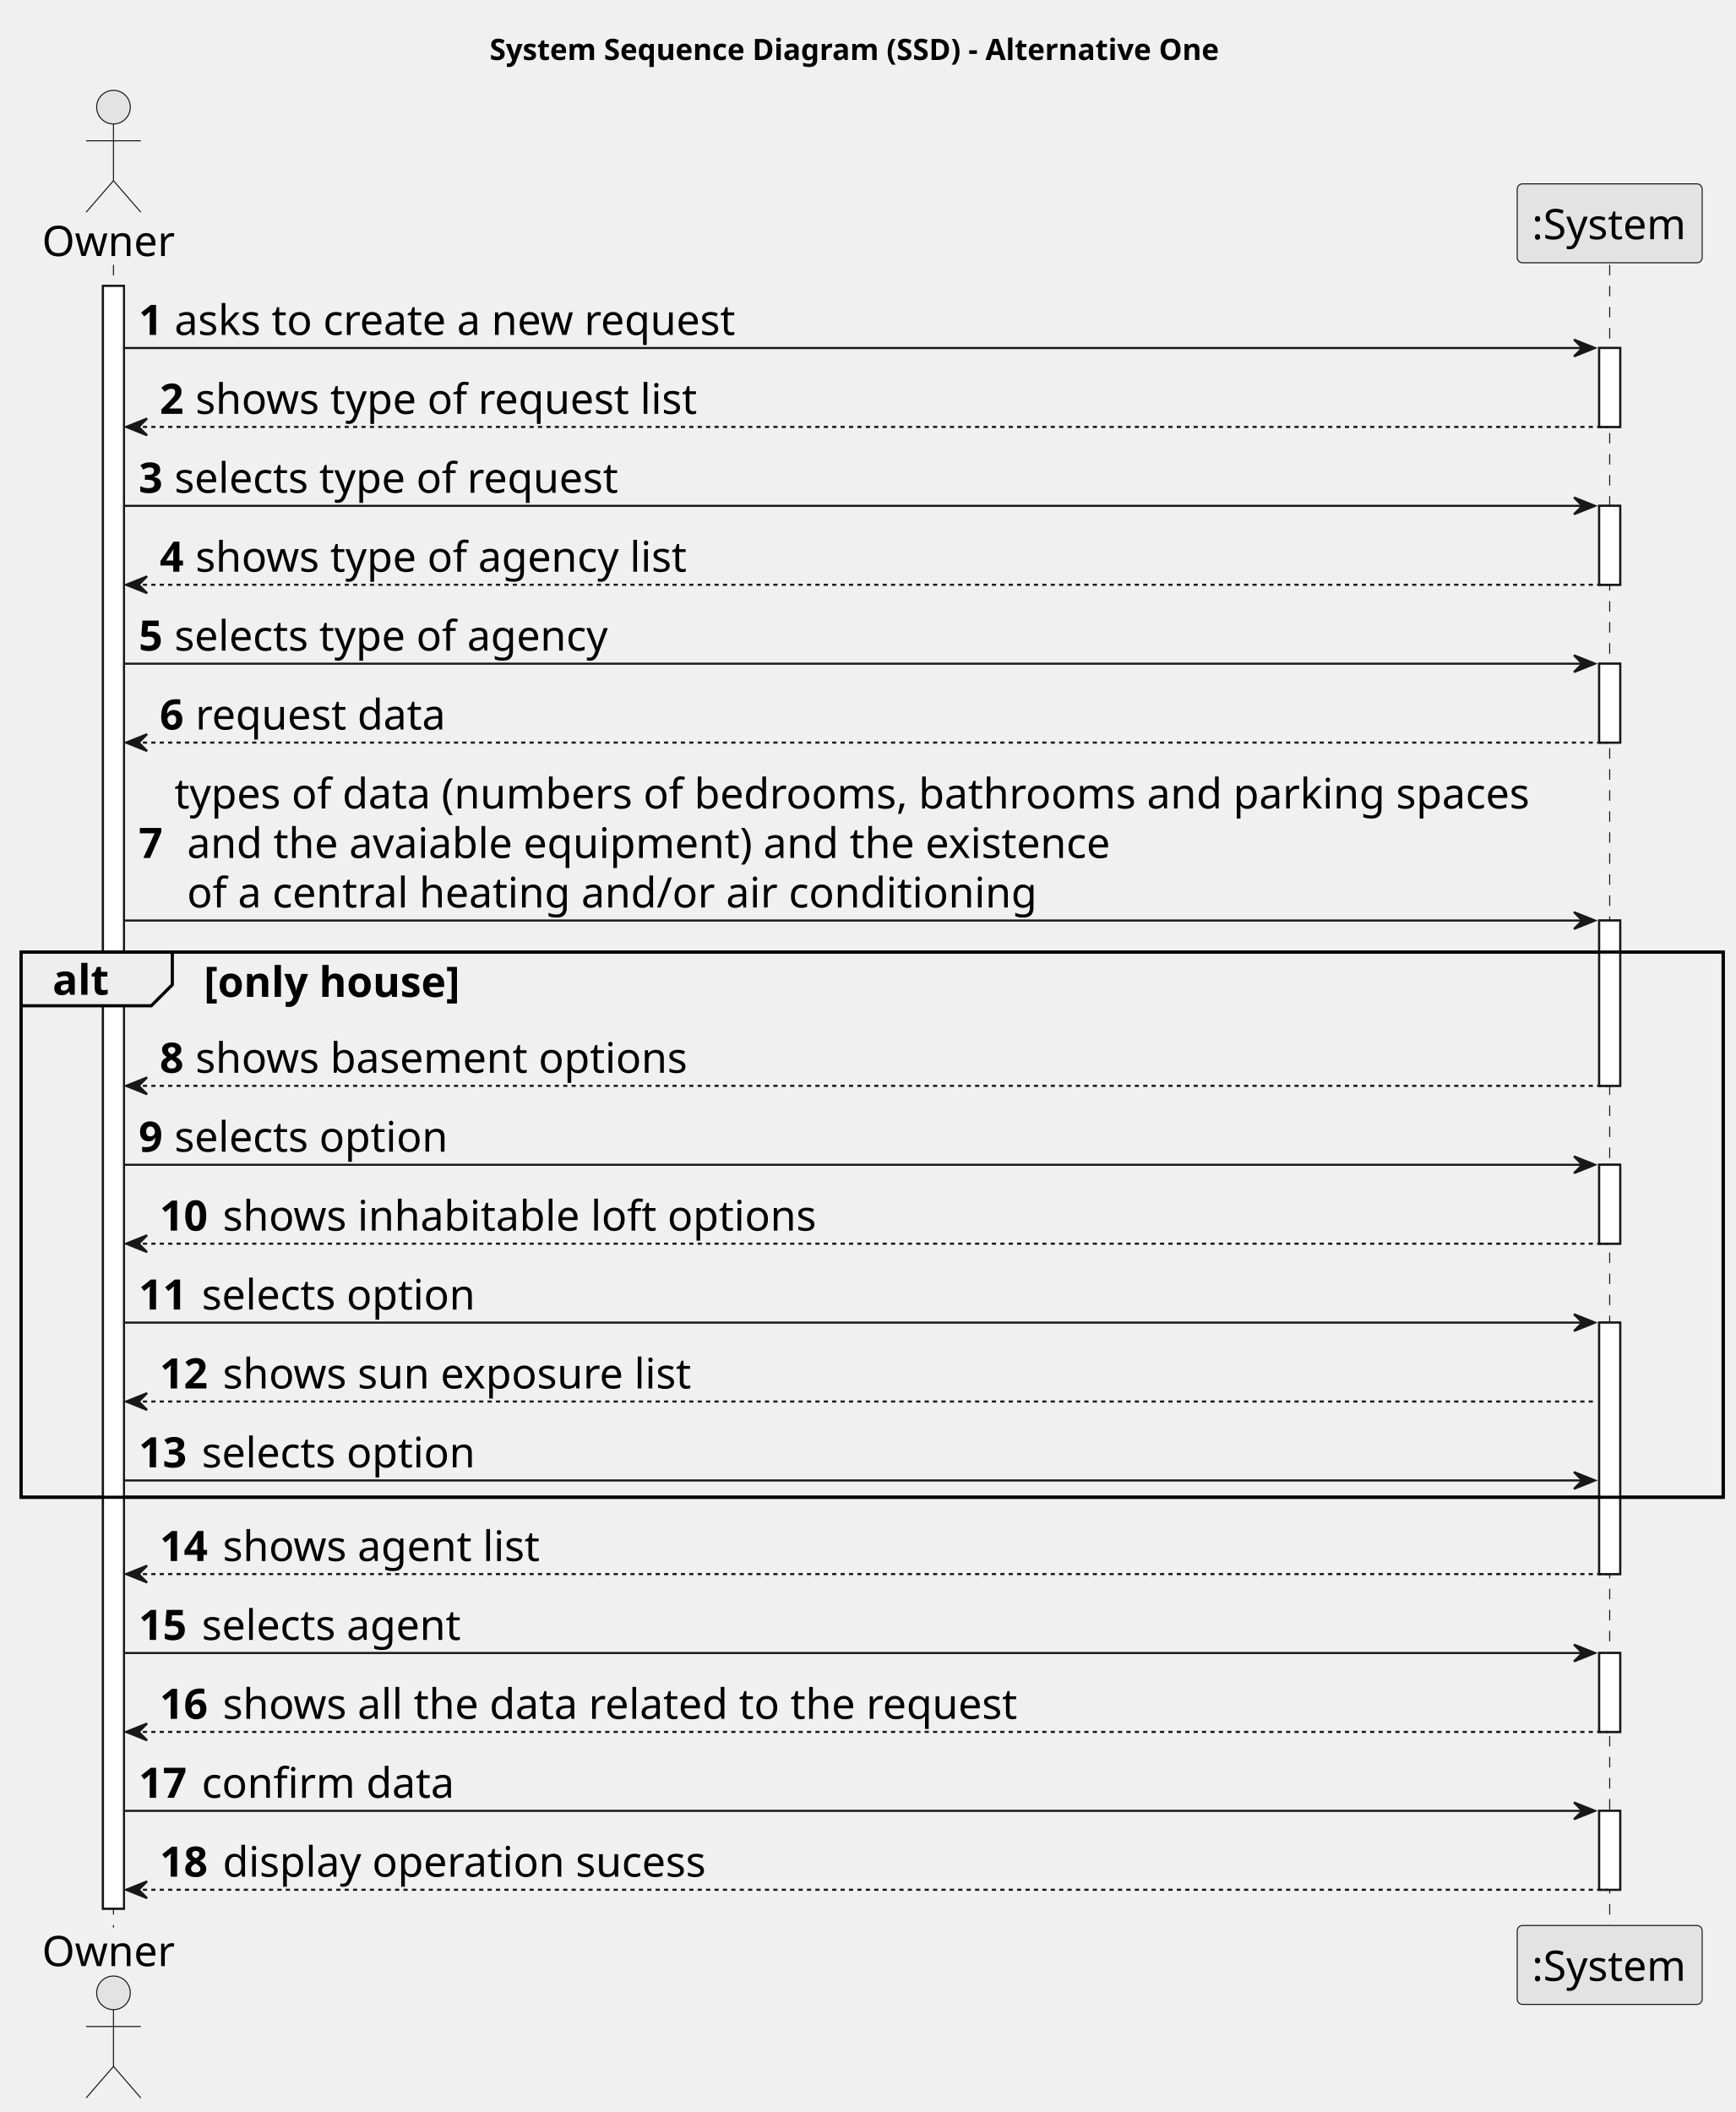
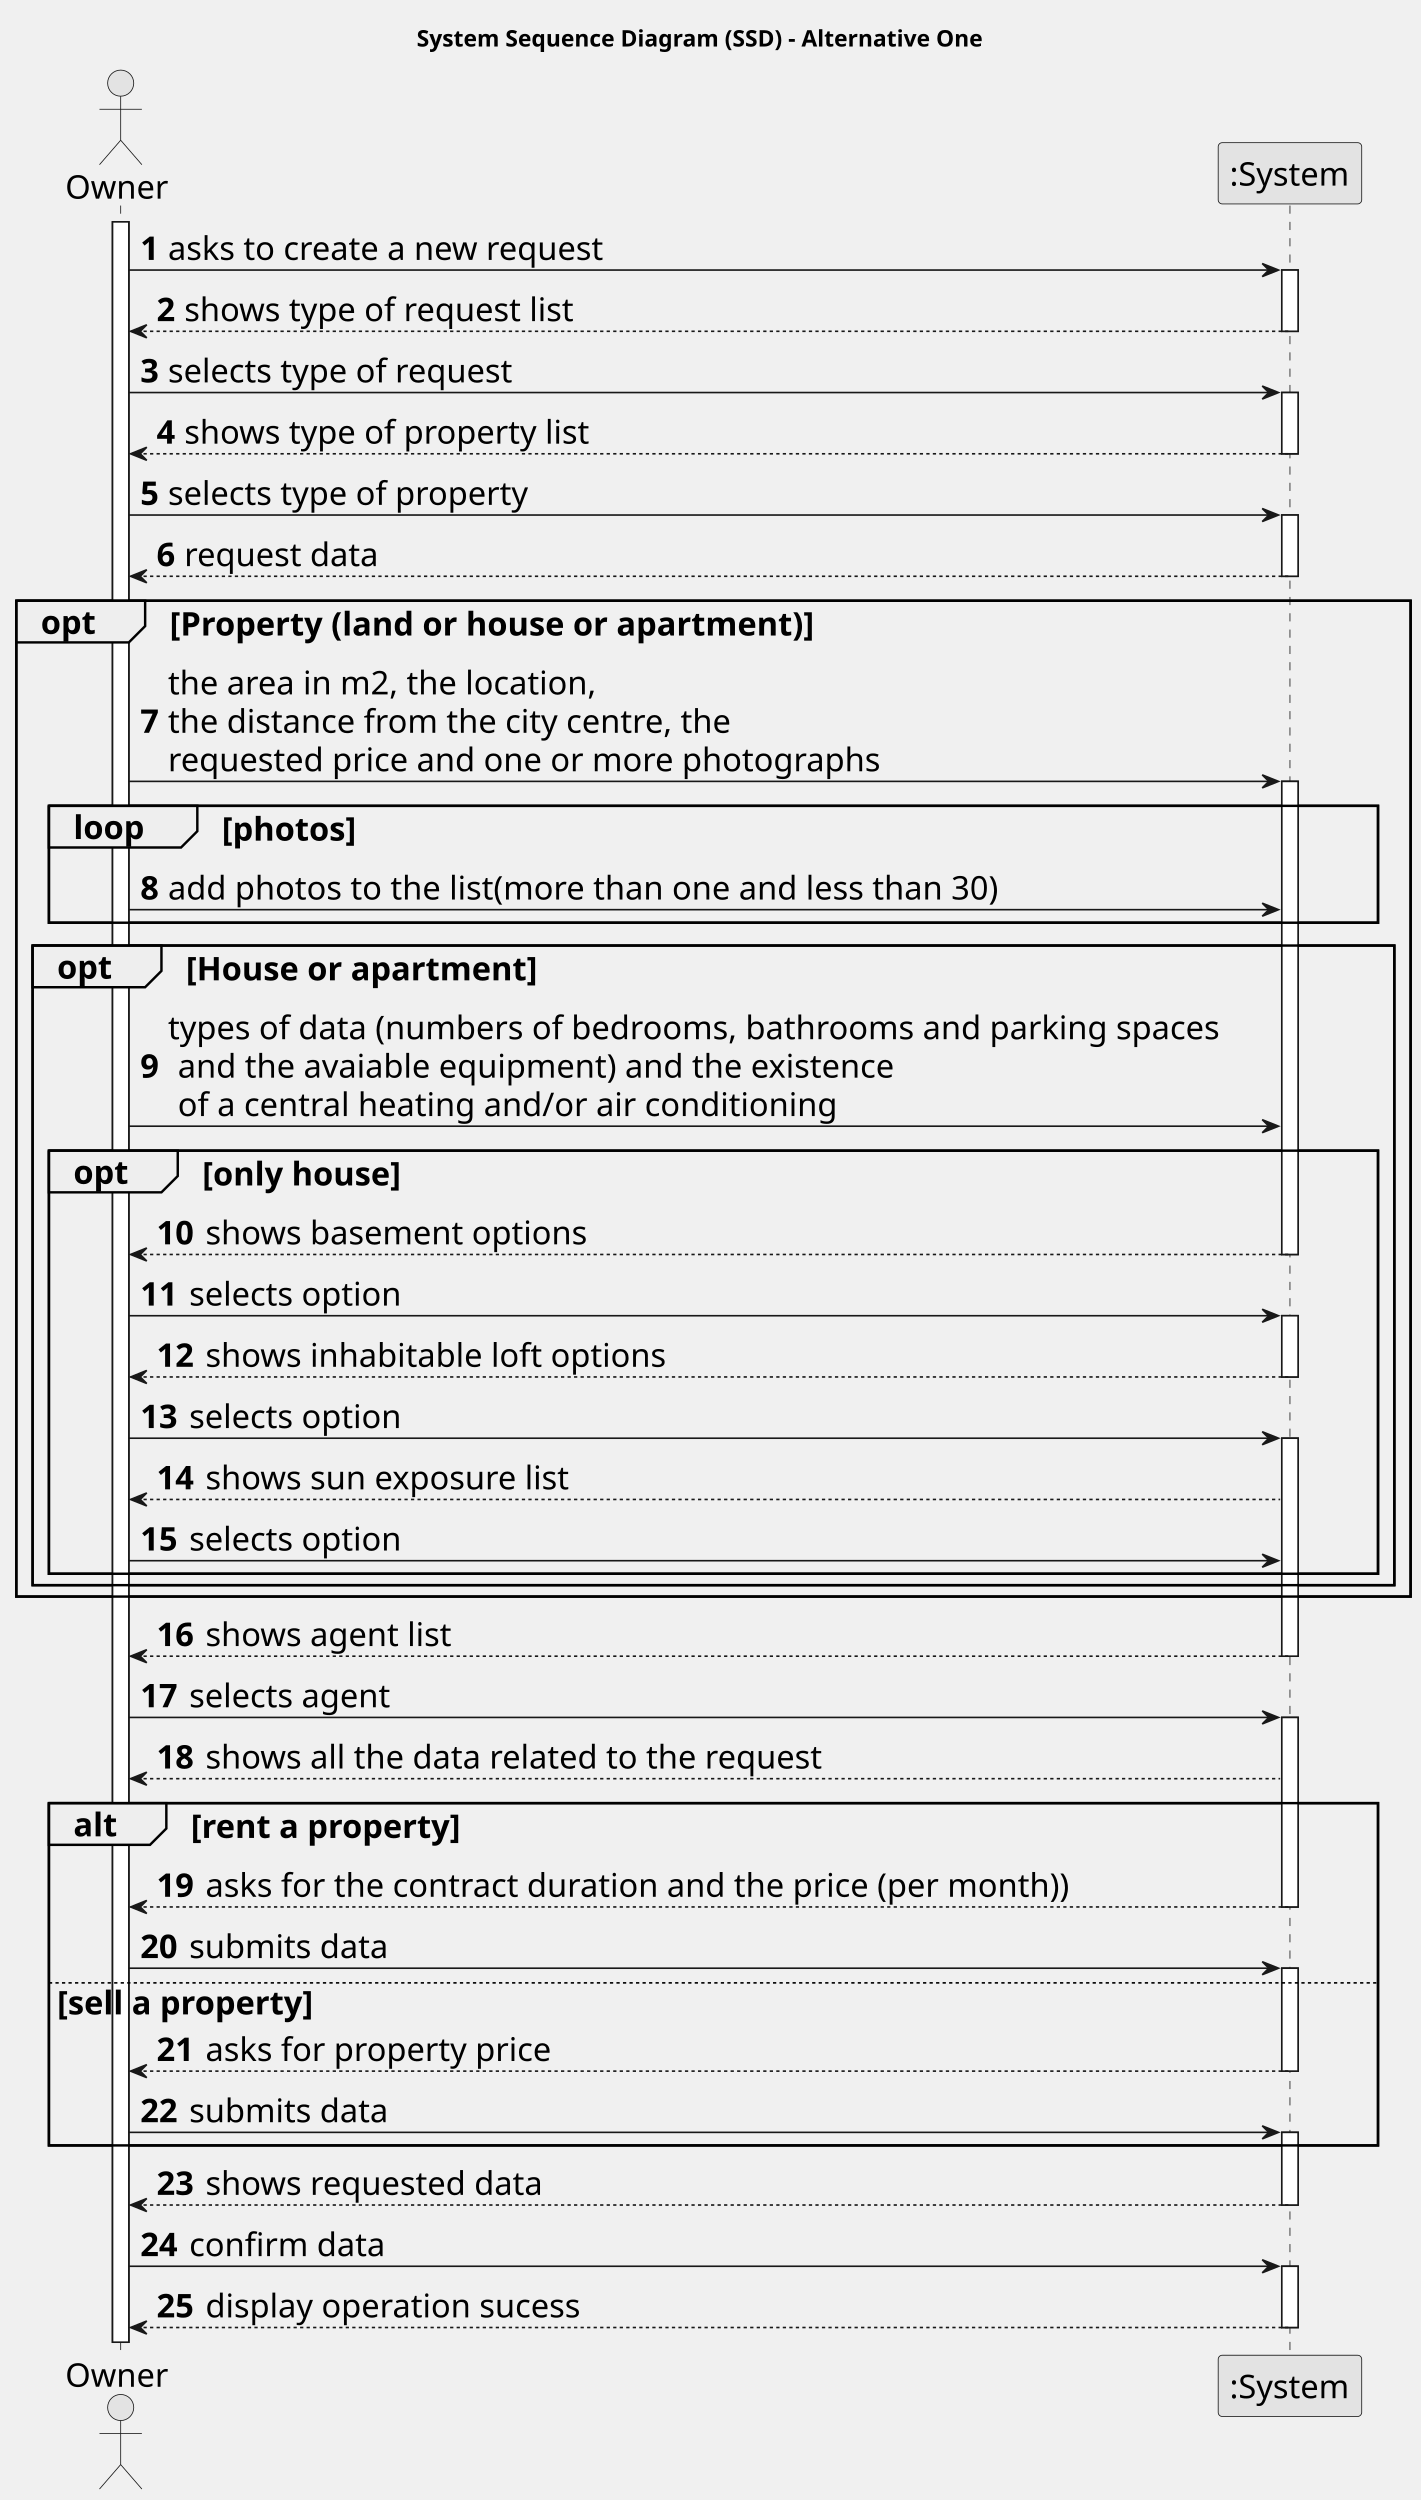
- <svg xmlns="http://www.w3.org/2000/svg" contentStyleType="text/css" height="1005px" preserveAspectRatio="none" style="width:826px;height:1005px;background:#FFFFFF;" version="1.1" viewBox="0 0 826 1005" width="826px" zoomAndPan="magnify">
+ <svg xmlns="http://www.w3.org/2000/svg" contentStyleType="text/css" height="1533px" preserveAspectRatio="none" style="width:871px;height:1533px;background:#FFFFFF;" version="1.1" viewBox="0 0 871 1533" width="871px" zoomAndPan="magnify">
  <defs />
  <g>
-     <text fill="#000000" font-family="sans-serif" font-size="14" font-weight="bold" lengthAdjust="spacing" textLength="363" x="233" y="28.535">System Sequence Diagram (SSD) - Alternative One</text>
-     <rect fill="#FFFFFF" height="772.203" style="stroke:#181818;stroke-width:1.0;" width="10" x="49" y="136.043" />
-     <rect fill="#FFFFFF" height="37.555" style="stroke:#181818;stroke-width:1.0;" width="10" x="761" y="165.598" />
-     <rect fill="#FFFFFF" height="37.555" style="stroke:#181818;stroke-width:1.0;" width="10" x="761" y="240.707" />
-     <rect fill="#FFFFFF" height="37.555" style="stroke:#181818;stroke-width:1.0;" width="10" x="761" y="315.816" />
-     <rect fill="#FFFFFF" height="78.664" style="stroke:#181818;stroke-width:1.0;" width="10" x="761" y="438.035" />
-     <rect fill="#FFFFFF" height="37.555" style="stroke:#181818;stroke-width:1.0;" width="10" x="761" y="554.254" />
-     <rect fill="#FFFFFF" height="119.664" style="stroke:#181818;stroke-width:1.0;" width="10" x="761" y="629.363" />
-     <rect fill="#FFFFFF" height="37.555" style="stroke:#181818;stroke-width:1.0;" width="10" x="761" y="786.582" />
-     <rect fill="#FFFFFF" height="37.555" style="stroke:#181818;stroke-width:1.0;" width="10" x="761" y="861.691" />
-     <rect fill="none" height="259.438" style="stroke:#000000;stroke-width:1.5;" width="810" x="10" y="453.035" />
-     <line style="stroke:#181818;stroke-width:0.5;stroke-dasharray:5.0,5.0;" x1="54" x2="54" y1="126.043" y2="917.246" />
-     <line style="stroke:#181818;stroke-width:0.5;stroke-dasharray:5.0,5.0;" x1="766" x2="766" y1="126.043" y2="917.246" />
-     <text fill="#000000" font-family="sans-serif" font-size="20" lengthAdjust="spacing" textLength="62" x="20" y="121.824">Owner</text>
-     <ellipse cx="54" cy="50.988" fill="#E3E3E3" rx="8" ry="8" style="stroke:#181818;stroke-width:0.5;" />
-     <path d="M54,58.988 L54,85.988 M41,66.988 L67,66.988 M54,85.988 L41,100.988 M54,85.988 L67,100.988 " fill="none" style="stroke:#181818;stroke-width:0.5;" />
-     <text fill="#000000" font-family="sans-serif" font-size="20" lengthAdjust="spacing" textLength="62" x="20" y="935.582">Owner</text>
-     <ellipse cx="54" cy="948.301" fill="#E3E3E3" rx="8" ry="8" style="stroke:#181818;stroke-width:0.5;" />
-     <path d="M54,956.301 L54,983.301 M41,964.301 L67,964.301 M54,983.301 L41,998.301 M54,983.301 L67,998.301 " fill="none" style="stroke:#181818;stroke-width:0.5;" />
-     <rect fill="#E3E3E3" height="37.555" rx="2.5" ry="2.5" style="stroke:#181818;stroke-width:0.5;" width="88" x="722" y="87.488" />
-     <text fill="#000000" font-family="sans-serif" font-size="20" lengthAdjust="spacing" textLength="74" x="729" y="113.824">:System</text>
-     <rect fill="#E3E3E3" height="37.555" rx="2.5" ry="2.5" style="stroke:#181818;stroke-width:0.5;" width="88" x="722" y="916.246" />
-     <text fill="#000000" font-family="sans-serif" font-size="20" lengthAdjust="spacing" textLength="74" x="729" y="942.582">:System</text>
-     <rect fill="#FFFFFF" height="772.203" style="stroke:#181818;stroke-width:1.0;" width="10" x="49" y="136.043" />
-     <rect fill="#FFFFFF" height="37.555" style="stroke:#181818;stroke-width:1.0;" width="10" x="761" y="165.598" />
-     <rect fill="#FFFFFF" height="37.555" style="stroke:#181818;stroke-width:1.0;" width="10" x="761" y="240.707" />
-     <rect fill="#FFFFFF" height="37.555" style="stroke:#181818;stroke-width:1.0;" width="10" x="761" y="315.816" />
-     <rect fill="#FFFFFF" height="78.664" style="stroke:#181818;stroke-width:1.0;" width="10" x="761" y="438.035" />
-     <rect fill="#FFFFFF" height="37.555" style="stroke:#181818;stroke-width:1.0;" width="10" x="761" y="554.254" />
-     <rect fill="#FFFFFF" height="119.664" style="stroke:#181818;stroke-width:1.0;" width="10" x="761" y="629.363" />
-     <rect fill="#FFFFFF" height="37.555" style="stroke:#181818;stroke-width:1.0;" width="10" x="761" y="786.582" />
-     <rect fill="#FFFFFF" height="37.555" style="stroke:#181818;stroke-width:1.0;" width="10" x="761" y="861.691" />
-     <polygon fill="#181818" points="749,161.598,759,165.598,749,169.598,753,165.598" style="stroke:#181818;stroke-width:1.0;" />
-     <line style="stroke:#181818;stroke-width:1.0;" x1="59" x2="755" y1="165.598" y2="165.598" />
-     <text fill="#000000" font-family="sans-serif" font-size="20" font-weight="bold" lengthAdjust="spacing" textLength="13" x="66" y="159.379">1</text>
-     <text fill="#000000" font-family="sans-serif" font-size="20" lengthAdjust="spacing" textLength="271" x="83" y="159.379">asks to create a new request</text>
-     <polygon fill="#181818" points="70,199.152,60,203.152,70,207.152,66,203.152" style="stroke:#181818;stroke-width:1.0;" />
-     <line style="stroke:#181818;stroke-width:1.0;stroke-dasharray:2.0,2.0;" x1="64" x2="765" y1="203.152" y2="203.152" />
-     <text fill="#000000" font-family="sans-serif" font-size="20" font-weight="bold" lengthAdjust="spacing" textLength="13" x="76" y="196.934">2</text>
-     <text fill="#000000" font-family="sans-serif" font-size="20" lengthAdjust="spacing" textLength="244" x="93" y="196.934">shows type of request list</text>
-     <polygon fill="#181818" points="749,236.707,759,240.707,749,244.707,753,240.707" style="stroke:#181818;stroke-width:1.0;" />
-     <line style="stroke:#181818;stroke-width:1.0;" x1="59" x2="755" y1="240.707" y2="240.707" />
-     <text fill="#000000" font-family="sans-serif" font-size="20" font-weight="bold" lengthAdjust="spacing" textLength="13" x="66" y="234.488">3</text>
-     <text fill="#000000" font-family="sans-serif" font-size="20" lengthAdjust="spacing" textLength="215" x="83" y="234.488">selects type of request</text>
-     <polygon fill="#181818" points="70,274.262,60,278.262,70,282.262,66,278.262" style="stroke:#181818;stroke-width:1.0;" />
-     <line style="stroke:#181818;stroke-width:1.0;stroke-dasharray:2.0,2.0;" x1="64" x2="765" y1="278.262" y2="278.262" />
-     <text fill="#000000" font-family="sans-serif" font-size="20" font-weight="bold" lengthAdjust="spacing" textLength="13" x="76" y="272.043">4</text>
-     <text fill="#000000" font-family="sans-serif" font-size="20" lengthAdjust="spacing" textLength="254" x="93" y="272.043">shows type of agency list</text>
-     <polygon fill="#181818" points="749,311.816,759,315.816,749,319.816,753,315.816" style="stroke:#181818;stroke-width:1.0;" />
-     <line style="stroke:#181818;stroke-width:1.0;" x1="59" x2="755" y1="315.816" y2="315.816" />
-     <text fill="#000000" font-family="sans-serif" font-size="20" font-weight="bold" lengthAdjust="spacing" textLength="13" x="66" y="309.598">5</text>
-     <text fill="#000000" font-family="sans-serif" font-size="20" lengthAdjust="spacing" textLength="225" x="83" y="309.598">selects type of agency</text>
-     <polygon fill="#181818" points="70,349.371,60,353.371,70,357.371,66,353.371" style="stroke:#181818;stroke-width:1.0;" />
-     <line style="stroke:#181818;stroke-width:1.0;stroke-dasharray:2.0,2.0;" x1="64" x2="765" y1="353.371" y2="353.371" />
-     <text fill="#000000" font-family="sans-serif" font-size="20" font-weight="bold" lengthAdjust="spacing" textLength="13" x="76" y="347.152">6</text>
-     <text fill="#000000" font-family="sans-serif" font-size="20" lengthAdjust="spacing" textLength="120" x="93" y="347.152">request data</text>
-     <polygon fill="#181818" points="749,434.035,759,438.035,749,442.035,753,438.035" style="stroke:#181818;stroke-width:1.0;" />
-     <line style="stroke:#181818;stroke-width:1.0;" x1="59" x2="755" y1="438.035" y2="438.035" />
-     <text fill="#000000" font-family="sans-serif" font-size="20" font-weight="bold" lengthAdjust="spacing" textLength="13" x="66" y="408.262">7</text>
-     <text fill="#000000" font-family="sans-serif" font-size="20" lengthAdjust="spacing" textLength="660" x="83" y="384.707">types of data (numbers of bedrooms, bathrooms and parking spaces</text>
-     <text fill="#000000" font-family="sans-serif" font-size="20" lengthAdjust="spacing" textLength="448" x="89" y="408.262">and the avaiable equipment) and the existence</text>
-     <text fill="#000000" font-family="sans-serif" font-size="20" lengthAdjust="spacing" textLength="413" x="89" y="431.816">of a central heating and/or air conditioning</text>
-     <path d="M10,453.035 L82,453.035 L82,468.59 L72,478.59 L10,478.59 L10,453.035 " fill="#EEEEEE" style="stroke:#000000;stroke-width:1.5;" />
-     <rect fill="none" height="259.438" style="stroke:#000000;stroke-width:1.5;" width="810" x="10" y="453.035" />
-     <text fill="#000000" font-family="sans-serif" font-size="20" font-weight="bold" lengthAdjust="spacing" textLength="27" x="25" y="473.371">alt</text>
-     <text fill="#000000" font-family="sans-serif" font-size="20" font-weight="bold" lengthAdjust="spacing" textLength="128" x="97" y="474.371">[only house]</text>
-     <polygon fill="#181818" points="70,512.699,60,516.699,70,520.699,66,516.699" style="stroke:#181818;stroke-width:1.0;" />
-     <line style="stroke:#181818;stroke-width:1.0;stroke-dasharray:2.0,2.0;" x1="64" x2="765" y1="516.699" y2="516.699" />
-     <text fill="#000000" font-family="sans-serif" font-size="20" font-weight="bold" lengthAdjust="spacing" textLength="13" x="76" y="510.481">8</text>
-     <text fill="#000000" font-family="sans-serif" font-size="20" lengthAdjust="spacing" textLength="237" x="93" y="510.481">shows basement options</text>
-     <polygon fill="#181818" points="749,550.254,759,554.254,749,558.254,753,554.254" style="stroke:#181818;stroke-width:1.0;" />
-     <line style="stroke:#181818;stroke-width:1.0;" x1="59" x2="755" y1="554.254" y2="554.254" />
-     <text fill="#000000" font-family="sans-serif" font-size="20" font-weight="bold" lengthAdjust="spacing" textLength="13" x="66" y="548.035">9</text>
-     <text fill="#000000" font-family="sans-serif" font-size="20" lengthAdjust="spacing" textLength="133" x="83" y="548.035">selects option</text>
-     <polygon fill="#181818" points="70,587.809,60,591.809,70,595.809,66,591.809" style="stroke:#181818;stroke-width:1.0;" />
-     <line style="stroke:#181818;stroke-width:1.0;stroke-dasharray:2.0,2.0;" x1="64" x2="765" y1="591.809" y2="591.809" />
-     <text fill="#000000" font-family="sans-serif" font-size="20" font-weight="bold" lengthAdjust="spacing" textLength="26" x="76" y="585.59">10</text>
-     <text fill="#000000" font-family="sans-serif" font-size="20" lengthAdjust="spacing" textLength="289" x="106" y="585.59">shows inhabitable loft options</text>
-     <polygon fill="#181818" points="749,625.363,759,629.363,749,633.363,753,629.363" style="stroke:#181818;stroke-width:1.0;" />
-     <line style="stroke:#181818;stroke-width:1.0;" x1="59" x2="755" y1="629.363" y2="629.363" />
-     <text fill="#000000" font-family="sans-serif" font-size="20" font-weight="bold" lengthAdjust="spacing" textLength="26" x="66" y="623.144">11</text>
-     <text fill="#000000" font-family="sans-serif" font-size="20" lengthAdjust="spacing" textLength="133" x="96" y="623.144">selects option</text>
-     <polygon fill="#181818" points="70,662.918,60,666.918,70,670.918,66,666.918" style="stroke:#181818;stroke-width:1.0;" />
-     <line style="stroke:#181818;stroke-width:1.0;stroke-dasharray:2.0,2.0;" x1="64" x2="760" y1="666.918" y2="666.918" />
-     <text fill="#000000" font-family="sans-serif" font-size="20" font-weight="bold" lengthAdjust="spacing" textLength="26" x="76" y="660.699">12</text>
-     <text fill="#000000" font-family="sans-serif" font-size="20" lengthAdjust="spacing" textLength="229" x="106" y="660.699">shows sun exposure list</text>
-     <polygon fill="#181818" points="749,700.473,759,704.473,749,708.473,753,704.473" style="stroke:#181818;stroke-width:1.0;" />
-     <line style="stroke:#181818;stroke-width:1.0;" x1="59" x2="755" y1="704.473" y2="704.473" />
-     <text fill="#000000" font-family="sans-serif" font-size="20" font-weight="bold" lengthAdjust="spacing" textLength="26" x="66" y="698.254">13</text>
-     <text fill="#000000" font-family="sans-serif" font-size="20" lengthAdjust="spacing" textLength="133" x="96" y="698.254">selects option</text>
-     <polygon fill="#181818" points="70,745.027,60,749.027,70,753.027,66,749.027" style="stroke:#181818;stroke-width:1.0;" />
-     <line style="stroke:#181818;stroke-width:1.0;stroke-dasharray:2.0,2.0;" x1="64" x2="765" y1="749.027" y2="749.027" />
-     <text fill="#000000" font-family="sans-serif" font-size="20" font-weight="bold" lengthAdjust="spacing" textLength="26" x="76" y="742.809">14</text>
-     <text fill="#000000" font-family="sans-serif" font-size="20" lengthAdjust="spacing" textLength="153" x="106" y="742.809">shows agent list</text>
-     <polygon fill="#181818" points="749,782.582,759,786.582,749,790.582,753,786.582" style="stroke:#181818;stroke-width:1.0;" />
-     <line style="stroke:#181818;stroke-width:1.0;" x1="59" x2="755" y1="786.582" y2="786.582" />
-     <text fill="#000000" font-family="sans-serif" font-size="20" font-weight="bold" lengthAdjust="spacing" textLength="26" x="66" y="780.363">15</text>
-     <text fill="#000000" font-family="sans-serif" font-size="20" lengthAdjust="spacing" textLength="124" x="96" y="780.363">selects agent</text>
-     <polygon fill="#181818" points="70,820.137,60,824.137,70,828.137,66,824.137" style="stroke:#181818;stroke-width:1.0;" />
-     <line style="stroke:#181818;stroke-width:1.0;stroke-dasharray:2.0,2.0;" x1="64" x2="765" y1="824.137" y2="824.137" />
-     <text fill="#000000" font-family="sans-serif" font-size="20" font-weight="bold" lengthAdjust="spacing" textLength="26" x="76" y="817.918">16</text>
-     <text fill="#000000" font-family="sans-serif" font-size="20" lengthAdjust="spacing" textLength="384" x="106" y="817.918">shows all the data related to the request</text>
-     <polygon fill="#181818" points="749,857.691,759,861.691,749,865.691,753,861.691" style="stroke:#181818;stroke-width:1.0;" />
-     <line style="stroke:#181818;stroke-width:1.0;" x1="59" x2="755" y1="861.691" y2="861.691" />
-     <text fill="#000000" font-family="sans-serif" font-size="20" font-weight="bold" lengthAdjust="spacing" textLength="26" x="66" y="855.473">17</text>
-     <text fill="#000000" font-family="sans-serif" font-size="20" lengthAdjust="spacing" textLength="122" x="96" y="855.473">confirm data</text>
-     <polygon fill="#181818" points="70,895.246,60,899.246,70,903.246,66,899.246" style="stroke:#181818;stroke-width:1.0;" />
-     <line style="stroke:#181818;stroke-width:1.0;stroke-dasharray:2.0,2.0;" x1="64" x2="765" y1="899.246" y2="899.246" />
-     <text fill="#000000" font-family="sans-serif" font-size="20" font-weight="bold" lengthAdjust="spacing" textLength="26" x="76" y="893.027">18</text>
-     <text fill="#000000" font-family="sans-serif" font-size="20" lengthAdjust="spacing" textLength="236" x="106" y="893.027">display operation sucess</text>
+     <text fill="#000000" font-family="sans-serif" font-size="14" font-weight="bold" lengthAdjust="spacing" textLength="363" x="255.5" y="28.535">System Sequence Diagram (SSD) - Alternative One</text>
+     <rect fill="#FFFFFF" height="1300.188" style="stroke:#181818;stroke-width:1.0;" width="10" x="69" y="136.043" />
+     <rect fill="#FFFFFF" height="37.555" style="stroke:#181818;stroke-width:1.0;" width="10" x="786" y="165.598" />
+     <rect fill="#FFFFFF" height="37.555" style="stroke:#181818;stroke-width:1.0;" width="10" x="786" y="240.707" />
+     <rect fill="#FFFFFF" height="37.555" style="stroke:#181818;stroke-width:1.0;" width="10" x="786" y="315.816" />
+     <rect fill="#FFFFFF" height="290.102" style="stroke:#181818;stroke-width:1.0;" width="10" x="786" y="479.144" />
+     <rect fill="#FFFFFF" height="37.555" style="stroke:#181818;stroke-width:1.0;" width="10" x="786" y="806.801" />
+     <rect fill="#FFFFFF" height="133.664" style="stroke:#181818;stroke-width:1.0;" width="10" x="786" y="881.91" />
+     <rect fill="#FFFFFF" height="116.219" style="stroke:#181818;stroke-width:1.0;" width="10" x="786" y="1053.129" />
+     <rect fill="#FFFFFF" height="63.109" style="stroke:#181818;stroke-width:1.0;" width="10" x="786" y="1206.902" />
+     <rect fill="#FFFFFF" height="44.555" style="stroke:#181818;stroke-width:1.0;" width="10" x="786" y="1307.566" />
+     <rect fill="#FFFFFF" height="37.555" style="stroke:#181818;stroke-width:1.0;" width="10" x="786" y="1389.676" />
+     <rect fill="none" height="610.648" style="stroke:#000000;stroke-width:1.5;" width="855" x="10" y="368.371" />
+     <rect fill="none" height="71.664" style="stroke:#000000;stroke-width:1.5;" width="815" x="30" y="494.144" />
+     <rect fill="none" height="392.211" style="stroke:#000000;stroke-width:1.5;" width="835" x="20" y="579.809" />
+     <rect fill="none" height="259.438" style="stroke:#000000;stroke-width:1.5;" width="815" x="30" y="705.582" />
+     <rect fill="none" height="209.883" style="stroke:#000000;stroke-width:1.5;" width="815" x="30" y="1105.684" />
+     <line style="stroke:#181818;stroke-width:0.5;stroke-dasharray:5.0,5.0;" x1="74" x2="74" y1="126.043" y2="1445.23" />
+     <line style="stroke:#181818;stroke-width:0.5;stroke-dasharray:5.0,5.0;" x1="791" x2="791" y1="126.043" y2="1445.23" />
+     <text fill="#000000" font-family="sans-serif" font-size="20" lengthAdjust="spacing" textLength="62" x="40" y="121.824">Owner</text>
+     <ellipse cx="74" cy="50.988" fill="#E3E3E3" rx="8" ry="8" style="stroke:#181818;stroke-width:0.5;" />
+     <path d="M74,58.988 L74,85.988 M61,66.988 L87,66.988 M74,85.988 L61,100.988 M74,85.988 L87,100.988 " fill="none" style="stroke:#181818;stroke-width:0.5;" />
+     <text fill="#000000" font-family="sans-serif" font-size="20" lengthAdjust="spacing" textLength="62" x="40" y="1463.566">Owner</text>
+     <ellipse cx="74" cy="1476.285" fill="#E3E3E3" rx="8" ry="8" style="stroke:#181818;stroke-width:0.5;" />
+     <path d="M74,1484.285 L74,1511.285 M61,1492.285 L87,1492.285 M74,1511.285 L61,1526.285 M74,1511.285 L87,1526.285 " fill="none" style="stroke:#181818;stroke-width:0.5;" />
+     <rect fill="#E3E3E3" height="37.555" rx="2.5" ry="2.5" style="stroke:#181818;stroke-width:0.5;" width="88" x="747" y="87.488" />
+     <text fill="#000000" font-family="sans-serif" font-size="20" lengthAdjust="spacing" textLength="74" x="754" y="113.824">:System</text>
+     <rect fill="#E3E3E3" height="37.555" rx="2.5" ry="2.5" style="stroke:#181818;stroke-width:0.5;" width="88" x="747" y="1444.23" />
+     <text fill="#000000" font-family="sans-serif" font-size="20" lengthAdjust="spacing" textLength="74" x="754" y="1470.566">:System</text>
+     <rect fill="#FFFFFF" height="1300.188" style="stroke:#181818;stroke-width:1.0;" width="10" x="69" y="136.043" />
+     <rect fill="#FFFFFF" height="37.555" style="stroke:#181818;stroke-width:1.0;" width="10" x="786" y="165.598" />
+     <rect fill="#FFFFFF" height="37.555" style="stroke:#181818;stroke-width:1.0;" width="10" x="786" y="240.707" />
+     <rect fill="#FFFFFF" height="37.555" style="stroke:#181818;stroke-width:1.0;" width="10" x="786" y="315.816" />
+     <rect fill="#FFFFFF" height="290.102" style="stroke:#181818;stroke-width:1.0;" width="10" x="786" y="479.144" />
+     <rect fill="#FFFFFF" height="37.555" style="stroke:#181818;stroke-width:1.0;" width="10" x="786" y="806.801" />
+     <rect fill="#FFFFFF" height="133.664" style="stroke:#181818;stroke-width:1.0;" width="10" x="786" y="881.91" />
+     <rect fill="#FFFFFF" height="116.219" style="stroke:#181818;stroke-width:1.0;" width="10" x="786" y="1053.129" />
+     <rect fill="#FFFFFF" height="63.109" style="stroke:#181818;stroke-width:1.0;" width="10" x="786" y="1206.902" />
+     <rect fill="#FFFFFF" height="44.555" style="stroke:#181818;stroke-width:1.0;" width="10" x="786" y="1307.566" />
+     <rect fill="#FFFFFF" height="37.555" style="stroke:#181818;stroke-width:1.0;" width="10" x="786" y="1389.676" />
+     <polygon fill="#181818" points="774,161.598,784,165.598,774,169.598,778,165.598" style="stroke:#181818;stroke-width:1.0;" />
+     <line style="stroke:#181818;stroke-width:1.0;" x1="79" x2="780" y1="165.598" y2="165.598" />
+     <text fill="#000000" font-family="sans-serif" font-size="20" font-weight="bold" lengthAdjust="spacing" textLength="13" x="86" y="159.379">1</text>
+     <text fill="#000000" font-family="sans-serif" font-size="20" lengthAdjust="spacing" textLength="271" x="103" y="159.379">asks to create a new request</text>
+     <polygon fill="#181818" points="90,199.152,80,203.152,90,207.152,86,203.152" style="stroke:#181818;stroke-width:1.0;" />
+     <line style="stroke:#181818;stroke-width:1.0;stroke-dasharray:2.0,2.0;" x1="84" x2="790" y1="203.152" y2="203.152" />
+     <text fill="#000000" font-family="sans-serif" font-size="20" font-weight="bold" lengthAdjust="spacing" textLength="13" x="96" y="196.934">2</text>
+     <text fill="#000000" font-family="sans-serif" font-size="20" lengthAdjust="spacing" textLength="244" x="113" y="196.934">shows type of request list</text>
+     <polygon fill="#181818" points="774,236.707,784,240.707,774,244.707,778,240.707" style="stroke:#181818;stroke-width:1.0;" />
+     <line style="stroke:#181818;stroke-width:1.0;" x1="79" x2="780" y1="240.707" y2="240.707" />
+     <text fill="#000000" font-family="sans-serif" font-size="20" font-weight="bold" lengthAdjust="spacing" textLength="13" x="86" y="234.488">3</text>
+     <text fill="#000000" font-family="sans-serif" font-size="20" lengthAdjust="spacing" textLength="215" x="103" y="234.488">selects type of request</text>
+     <polygon fill="#181818" points="90,274.262,80,278.262,90,282.262,86,278.262" style="stroke:#181818;stroke-width:1.0;" />
+     <line style="stroke:#181818;stroke-width:1.0;stroke-dasharray:2.0,2.0;" x1="84" x2="790" y1="278.262" y2="278.262" />
+     <text fill="#000000" font-family="sans-serif" font-size="20" font-weight="bold" lengthAdjust="spacing" textLength="13" x="96" y="272.043">4</text>
+     <text fill="#000000" font-family="sans-serif" font-size="20" lengthAdjust="spacing" textLength="254" x="113" y="272.043">shows type of property list</text>
+     <polygon fill="#181818" points="774,311.816,784,315.816,774,319.816,778,315.816" style="stroke:#181818;stroke-width:1.0;" />
+     <line style="stroke:#181818;stroke-width:1.0;" x1="79" x2="780" y1="315.816" y2="315.816" />
+     <text fill="#000000" font-family="sans-serif" font-size="20" font-weight="bold" lengthAdjust="spacing" textLength="13" x="86" y="309.598">5</text>
+     <text fill="#000000" font-family="sans-serif" font-size="20" lengthAdjust="spacing" textLength="225" x="103" y="309.598">selects type of property</text>
+     <polygon fill="#181818" points="90,349.371,80,353.371,90,357.371,86,353.371" style="stroke:#181818;stroke-width:1.0;" />
+     <line style="stroke:#181818;stroke-width:1.0;stroke-dasharray:2.0,2.0;" x1="84" x2="790" y1="353.371" y2="353.371" />
+     <text fill="#000000" font-family="sans-serif" font-size="20" font-weight="bold" lengthAdjust="spacing" textLength="13" x="96" y="347.152">6</text>
+     <text fill="#000000" font-family="sans-serif" font-size="20" lengthAdjust="spacing" textLength="120" x="113" y="347.152">request data</text>
+     <path d="M10,368.371 L89,368.371 L89,383.926 L79,393.926 L10,393.926 L10,368.371 " fill="#EEEEEE" style="stroke:#000000;stroke-width:1.5;" />
+     <rect fill="none" height="610.648" style="stroke:#000000;stroke-width:1.5;" width="855" x="10" y="368.371" />
+     <text fill="#000000" font-family="sans-serif" font-size="20" font-weight="bold" lengthAdjust="spacing" textLength="34" x="25" y="388.707">opt</text>
+     <text fill="#000000" font-family="sans-serif" font-size="20" font-weight="bold" lengthAdjust="spacing" textLength="408" x="104" y="389.707">[Property (land or house or apartment)]</text>
+     <polygon fill="#181818" points="774,475.144,784,479.144,774,483.144,778,479.144" style="stroke:#181818;stroke-width:1.0;" />
+     <line style="stroke:#181818;stroke-width:1.0;" x1="79" x2="780" y1="479.144" y2="479.144" />
+     <text fill="#000000" font-family="sans-serif" font-size="20" font-weight="bold" lengthAdjust="spacing" textLength="13" x="86" y="449.371">7</text>
+     <text fill="#000000" font-family="sans-serif" font-size="20" lengthAdjust="spacing" textLength="269" x="103" y="425.816">the area in m2, the location,</text>
+     <text fill="#000000" font-family="sans-serif" font-size="20" lengthAdjust="spacing" textLength="350" x="103" y="449.371">the distance from the city centre, the</text>
+     <text fill="#000000" font-family="sans-serif" font-size="20" lengthAdjust="spacing" textLength="443" x="103" y="472.926">requested price and one or more photographs</text>
+     <path d="M30,494.144 L121,494.144 L121,509.699 L111,519.699 L30,519.699 L30,494.144 " fill="#EEEEEE" style="stroke:#000000;stroke-width:1.5;" />
+     <rect fill="none" height="71.664" style="stroke:#000000;stroke-width:1.5;" width="815" x="30" y="494.144" />
+     <text fill="#000000" font-family="sans-serif" font-size="20" font-weight="bold" lengthAdjust="spacing" textLength="46" x="45" y="514.481">loop</text>
+     <text fill="#000000" font-family="sans-serif" font-size="20" font-weight="bold" lengthAdjust="spacing" textLength="85" x="136" y="515.481">[photos]</text>
+     <polygon fill="#181818" points="774,553.809,784,557.809,774,561.809,778,557.809" style="stroke:#181818;stroke-width:1.0;" />
+     <line style="stroke:#181818;stroke-width:1.0;" x1="79" x2="780" y1="557.809" y2="557.809" />
+     <text fill="#000000" font-family="sans-serif" font-size="20" font-weight="bold" lengthAdjust="spacing" textLength="13" x="86" y="551.59">8</text>
+     <text fill="#000000" font-family="sans-serif" font-size="20" lengthAdjust="spacing" textLength="523" x="103" y="551.59">add photos to the list(more than one and less than 30)</text>
+     <path d="M20,579.809 L99,579.809 L99,595.363 L89,605.363 L20,605.363 L20,579.809 " fill="#EEEEEE" style="stroke:#000000;stroke-width:1.5;" />
+     <rect fill="none" height="392.211" style="stroke:#000000;stroke-width:1.5;" width="835" x="20" y="579.809" />
+     <text fill="#000000" font-family="sans-serif" font-size="20" font-weight="bold" lengthAdjust="spacing" textLength="34" x="35" y="600.144">opt</text>
+     <text fill="#000000" font-family="sans-serif" font-size="20" font-weight="bold" lengthAdjust="spacing" textLength="221" x="114" y="601.144">[House or apartment]</text>
+     <polygon fill="#181818" points="774,686.582,784,690.582,774,694.582,778,690.582" style="stroke:#181818;stroke-width:1.0;" />
+     <line style="stroke:#181818;stroke-width:1.0;" x1="79" x2="780" y1="690.582" y2="690.582" />
+     <text fill="#000000" font-family="sans-serif" font-size="20" font-weight="bold" lengthAdjust="spacing" textLength="13" x="86" y="660.809">9</text>
+     <text fill="#000000" font-family="sans-serif" font-size="20" lengthAdjust="spacing" textLength="660" x="103" y="637.254">types of data (numbers of bedrooms, bathrooms and parking spaces</text>
+     <text fill="#000000" font-family="sans-serif" font-size="20" lengthAdjust="spacing" textLength="448" x="109" y="660.809">and the avaiable equipment) and the existence</text>
+     <text fill="#000000" font-family="sans-serif" font-size="20" lengthAdjust="spacing" textLength="413" x="109" y="684.363">of a central heating and/or air conditioning</text>
+     <path d="M30,705.582 L109,705.582 L109,721.137 L99,731.137 L30,731.137 L30,705.582 " fill="#EEEEEE" style="stroke:#000000;stroke-width:1.5;" />
+     <rect fill="none" height="259.438" style="stroke:#000000;stroke-width:1.5;" width="815" x="30" y="705.582" />
+     <text fill="#000000" font-family="sans-serif" font-size="20" font-weight="bold" lengthAdjust="spacing" textLength="34" x="45" y="725.918">opt</text>
+     <text fill="#000000" font-family="sans-serif" font-size="20" font-weight="bold" lengthAdjust="spacing" textLength="128" x="124" y="726.918">[only house]</text>
+     <polygon fill="#181818" points="90,765.246,80,769.246,90,773.246,86,769.246" style="stroke:#181818;stroke-width:1.0;" />
+     <line style="stroke:#181818;stroke-width:1.0;stroke-dasharray:2.0,2.0;" x1="84" x2="790" y1="769.246" y2="769.246" />
+     <text fill="#000000" font-family="sans-serif" font-size="20" font-weight="bold" lengthAdjust="spacing" textLength="26" x="96" y="763.027">10</text>
+     <text fill="#000000" font-family="sans-serif" font-size="20" lengthAdjust="spacing" textLength="237" x="126" y="763.027">shows basement options</text>
+     <polygon fill="#181818" points="774,802.801,784,806.801,774,810.801,778,806.801" style="stroke:#181818;stroke-width:1.0;" />
+     <line style="stroke:#181818;stroke-width:1.0;" x1="79" x2="780" y1="806.801" y2="806.801" />
+     <text fill="#000000" font-family="sans-serif" font-size="20" font-weight="bold" lengthAdjust="spacing" textLength="26" x="86" y="800.582">11</text>
+     <text fill="#000000" font-family="sans-serif" font-size="20" lengthAdjust="spacing" textLength="133" x="116" y="800.582">selects option</text>
+     <polygon fill="#181818" points="90,840.356,80,844.356,90,848.356,86,844.356" style="stroke:#181818;stroke-width:1.0;" />
+     <line style="stroke:#181818;stroke-width:1.0;stroke-dasharray:2.0,2.0;" x1="84" x2="790" y1="844.356" y2="844.356" />
+     <text fill="#000000" font-family="sans-serif" font-size="20" font-weight="bold" lengthAdjust="spacing" textLength="26" x="96" y="838.137">12</text>
+     <text fill="#000000" font-family="sans-serif" font-size="20" lengthAdjust="spacing" textLength="289" x="126" y="838.137">shows inhabitable loft options</text>
+     <polygon fill="#181818" points="774,877.91,784,881.91,774,885.91,778,881.91" style="stroke:#181818;stroke-width:1.0;" />
+     <line style="stroke:#181818;stroke-width:1.0;" x1="79" x2="780" y1="881.91" y2="881.91" />
+     <text fill="#000000" font-family="sans-serif" font-size="20" font-weight="bold" lengthAdjust="spacing" textLength="26" x="86" y="875.691">13</text>
+     <text fill="#000000" font-family="sans-serif" font-size="20" lengthAdjust="spacing" textLength="133" x="116" y="875.691">selects option</text>
+     <polygon fill="#181818" points="90,915.465,80,919.465,90,923.465,86,919.465" style="stroke:#181818;stroke-width:1.0;" />
+     <line style="stroke:#181818;stroke-width:1.0;stroke-dasharray:2.0,2.0;" x1="84" x2="785" y1="919.465" y2="919.465" />
+     <text fill="#000000" font-family="sans-serif" font-size="20" font-weight="bold" lengthAdjust="spacing" textLength="26" x="96" y="913.246">14</text>
+     <text fill="#000000" font-family="sans-serif" font-size="20" lengthAdjust="spacing" textLength="229" x="126" y="913.246">shows sun exposure list</text>
+     <polygon fill="#181818" points="774,953.019,784,957.019,774,961.019,778,957.019" style="stroke:#181818;stroke-width:1.0;" />
+     <line style="stroke:#181818;stroke-width:1.0;" x1="79" x2="780" y1="957.019" y2="957.019" />
+     <text fill="#000000" font-family="sans-serif" font-size="20" font-weight="bold" lengthAdjust="spacing" textLength="26" x="86" y="950.801">15</text>
+     <text fill="#000000" font-family="sans-serif" font-size="20" lengthAdjust="spacing" textLength="133" x="116" y="950.801">selects option</text>
+     <polygon fill="#181818" points="90,1011.574,80,1015.574,90,1019.574,86,1015.574" style="stroke:#181818;stroke-width:1.0;" />
+     <line style="stroke:#181818;stroke-width:1.0;stroke-dasharray:2.0,2.0;" x1="84" x2="790" y1="1015.574" y2="1015.574" />
+     <text fill="#000000" font-family="sans-serif" font-size="20" font-weight="bold" lengthAdjust="spacing" textLength="26" x="96" y="1009.356">16</text>
+     <text fill="#000000" font-family="sans-serif" font-size="20" lengthAdjust="spacing" textLength="153" x="126" y="1009.356">shows agent list</text>
+     <polygon fill="#181818" points="774,1049.129,784,1053.129,774,1057.129,778,1053.129" style="stroke:#181818;stroke-width:1.0;" />
+     <line style="stroke:#181818;stroke-width:1.0;" x1="79" x2="780" y1="1053.129" y2="1053.129" />
+     <text fill="#000000" font-family="sans-serif" font-size="20" font-weight="bold" lengthAdjust="spacing" textLength="26" x="86" y="1046.91">17</text>
+     <text fill="#000000" font-family="sans-serif" font-size="20" lengthAdjust="spacing" textLength="124" x="116" y="1046.91">selects agent</text>
+     <polygon fill="#181818" points="90,1086.684,80,1090.684,90,1094.684,86,1090.684" style="stroke:#181818;stroke-width:1.0;" />
+     <line style="stroke:#181818;stroke-width:1.0;stroke-dasharray:2.0,2.0;" x1="84" x2="785" y1="1090.684" y2="1090.684" />
+     <text fill="#000000" font-family="sans-serif" font-size="20" font-weight="bold" lengthAdjust="spacing" textLength="26" x="96" y="1084.465">18</text>
+     <text fill="#000000" font-family="sans-serif" font-size="20" lengthAdjust="spacing" textLength="384" x="126" y="1084.465">shows all the data related to the request</text>
+     <path d="M30,1105.684 L102,1105.684 L102,1121.238 L92,1131.238 L30,1131.238 L30,1105.684 " fill="#EEEEEE" style="stroke:#000000;stroke-width:1.5;" />
+     <rect fill="none" height="209.883" style="stroke:#000000;stroke-width:1.5;" width="815" x="30" y="1105.684" />
+     <text fill="#000000" font-family="sans-serif" font-size="20" font-weight="bold" lengthAdjust="spacing" textLength="27" x="45" y="1126.02">alt</text>
+     <text fill="#000000" font-family="sans-serif" font-size="20" font-weight="bold" lengthAdjust="spacing" textLength="171" x="117" y="1127.02">[rent a property]</text>
+     <polygon fill="#181818" points="90,1165.348,80,1169.348,90,1173.348,86,1169.348" style="stroke:#181818;stroke-width:1.0;" />
+     <line style="stroke:#181818;stroke-width:1.0;stroke-dasharray:2.0,2.0;" x1="84" x2="790" y1="1169.348" y2="1169.348" />
+     <text fill="#000000" font-family="sans-serif" font-size="20" font-weight="bold" lengthAdjust="spacing" textLength="26" x="96" y="1163.129">19</text>
+     <text fill="#000000" font-family="sans-serif" font-size="20" lengthAdjust="spacing" textLength="541" x="126" y="1163.129">asks for the contract duration and the price (per month))</text>
+     <polygon fill="#181818" points="774,1202.902,784,1206.902,774,1210.902,778,1206.902" style="stroke:#181818;stroke-width:1.0;" />
+     <line style="stroke:#181818;stroke-width:1.0;" x1="79" x2="780" y1="1206.902" y2="1206.902" />
+     <text fill="#000000" font-family="sans-serif" font-size="20" font-weight="bold" lengthAdjust="spacing" textLength="26" x="86" y="1200.684">20</text>
+     <text fill="#000000" font-family="sans-serif" font-size="20" lengthAdjust="spacing" textLength="125" x="116" y="1200.684">submits data</text>
+     <line style="stroke:#000000;stroke-width:1.0;stroke-dasharray:2.0,2.0;" x1="30" x2="845" y1="1215.902" y2="1215.902" />
+     <text fill="#000000" font-family="sans-serif" font-size="20" font-weight="bold" lengthAdjust="spacing" textLength="166" x="35" y="1235.238">[sell a property]</text>
+     <polygon fill="#181818" points="90,1266.012,80,1270.012,90,1274.012,86,1270.012" style="stroke:#181818;stroke-width:1.0;" />
+     <line style="stroke:#181818;stroke-width:1.0;stroke-dasharray:2.0,2.0;" x1="84" x2="790" y1="1270.012" y2="1270.012" />
+     <text fill="#000000" font-family="sans-serif" font-size="20" font-weight="bold" lengthAdjust="spacing" textLength="26" x="96" y="1263.793">21</text>
+     <text fill="#000000" font-family="sans-serif" font-size="20" lengthAdjust="spacing" textLength="218" x="126" y="1263.793">asks for property price</text>
+     <polygon fill="#181818" points="774,1303.566,784,1307.566,774,1311.566,778,1307.566" style="stroke:#181818;stroke-width:1.0;" />
+     <line style="stroke:#181818;stroke-width:1.0;" x1="79" x2="780" y1="1307.566" y2="1307.566" />
+     <text fill="#000000" font-family="sans-serif" font-size="20" font-weight="bold" lengthAdjust="spacing" textLength="26" x="86" y="1301.348">22</text>
+     <text fill="#000000" font-family="sans-serif" font-size="20" lengthAdjust="spacing" textLength="125" x="116" y="1301.348">submits data</text>
+     <polygon fill="#181818" points="90,1348.121,80,1352.121,90,1356.121,86,1352.121" style="stroke:#181818;stroke-width:1.0;" />
+     <line style="stroke:#181818;stroke-width:1.0;stroke-dasharray:2.0,2.0;" x1="84" x2="790" y1="1352.121" y2="1352.121" />
+     <text fill="#000000" font-family="sans-serif" font-size="20" font-weight="bold" lengthAdjust="spacing" textLength="26" x="96" y="1345.902">23</text>
+     <text fill="#000000" font-family="sans-serif" font-size="20" lengthAdjust="spacing" textLength="209" x="126" y="1345.902">shows requested data</text>
+     <polygon fill="#181818" points="774,1385.676,784,1389.676,774,1393.676,778,1389.676" style="stroke:#181818;stroke-width:1.0;" />
+     <line style="stroke:#181818;stroke-width:1.0;" x1="79" x2="780" y1="1389.676" y2="1389.676" />
+     <text fill="#000000" font-family="sans-serif" font-size="20" font-weight="bold" lengthAdjust="spacing" textLength="26" x="86" y="1383.457">24</text>
+     <text fill="#000000" font-family="sans-serif" font-size="20" lengthAdjust="spacing" textLength="122" x="116" y="1383.457">confirm data</text>
+     <polygon fill="#181818" points="90,1423.23,80,1427.23,90,1431.23,86,1427.23" style="stroke:#181818;stroke-width:1.0;" />
+     <line style="stroke:#181818;stroke-width:1.0;stroke-dasharray:2.0,2.0;" x1="84" x2="790" y1="1427.23" y2="1427.23" />
+     <text fill="#000000" font-family="sans-serif" font-size="20" font-weight="bold" lengthAdjust="spacing" textLength="26" x="96" y="1421.012">25</text>
+     <text fill="#000000" font-family="sans-serif" font-size="20" lengthAdjust="spacing" textLength="236" x="126" y="1421.012">display operation sucess</text>
  </g>
</svg>
